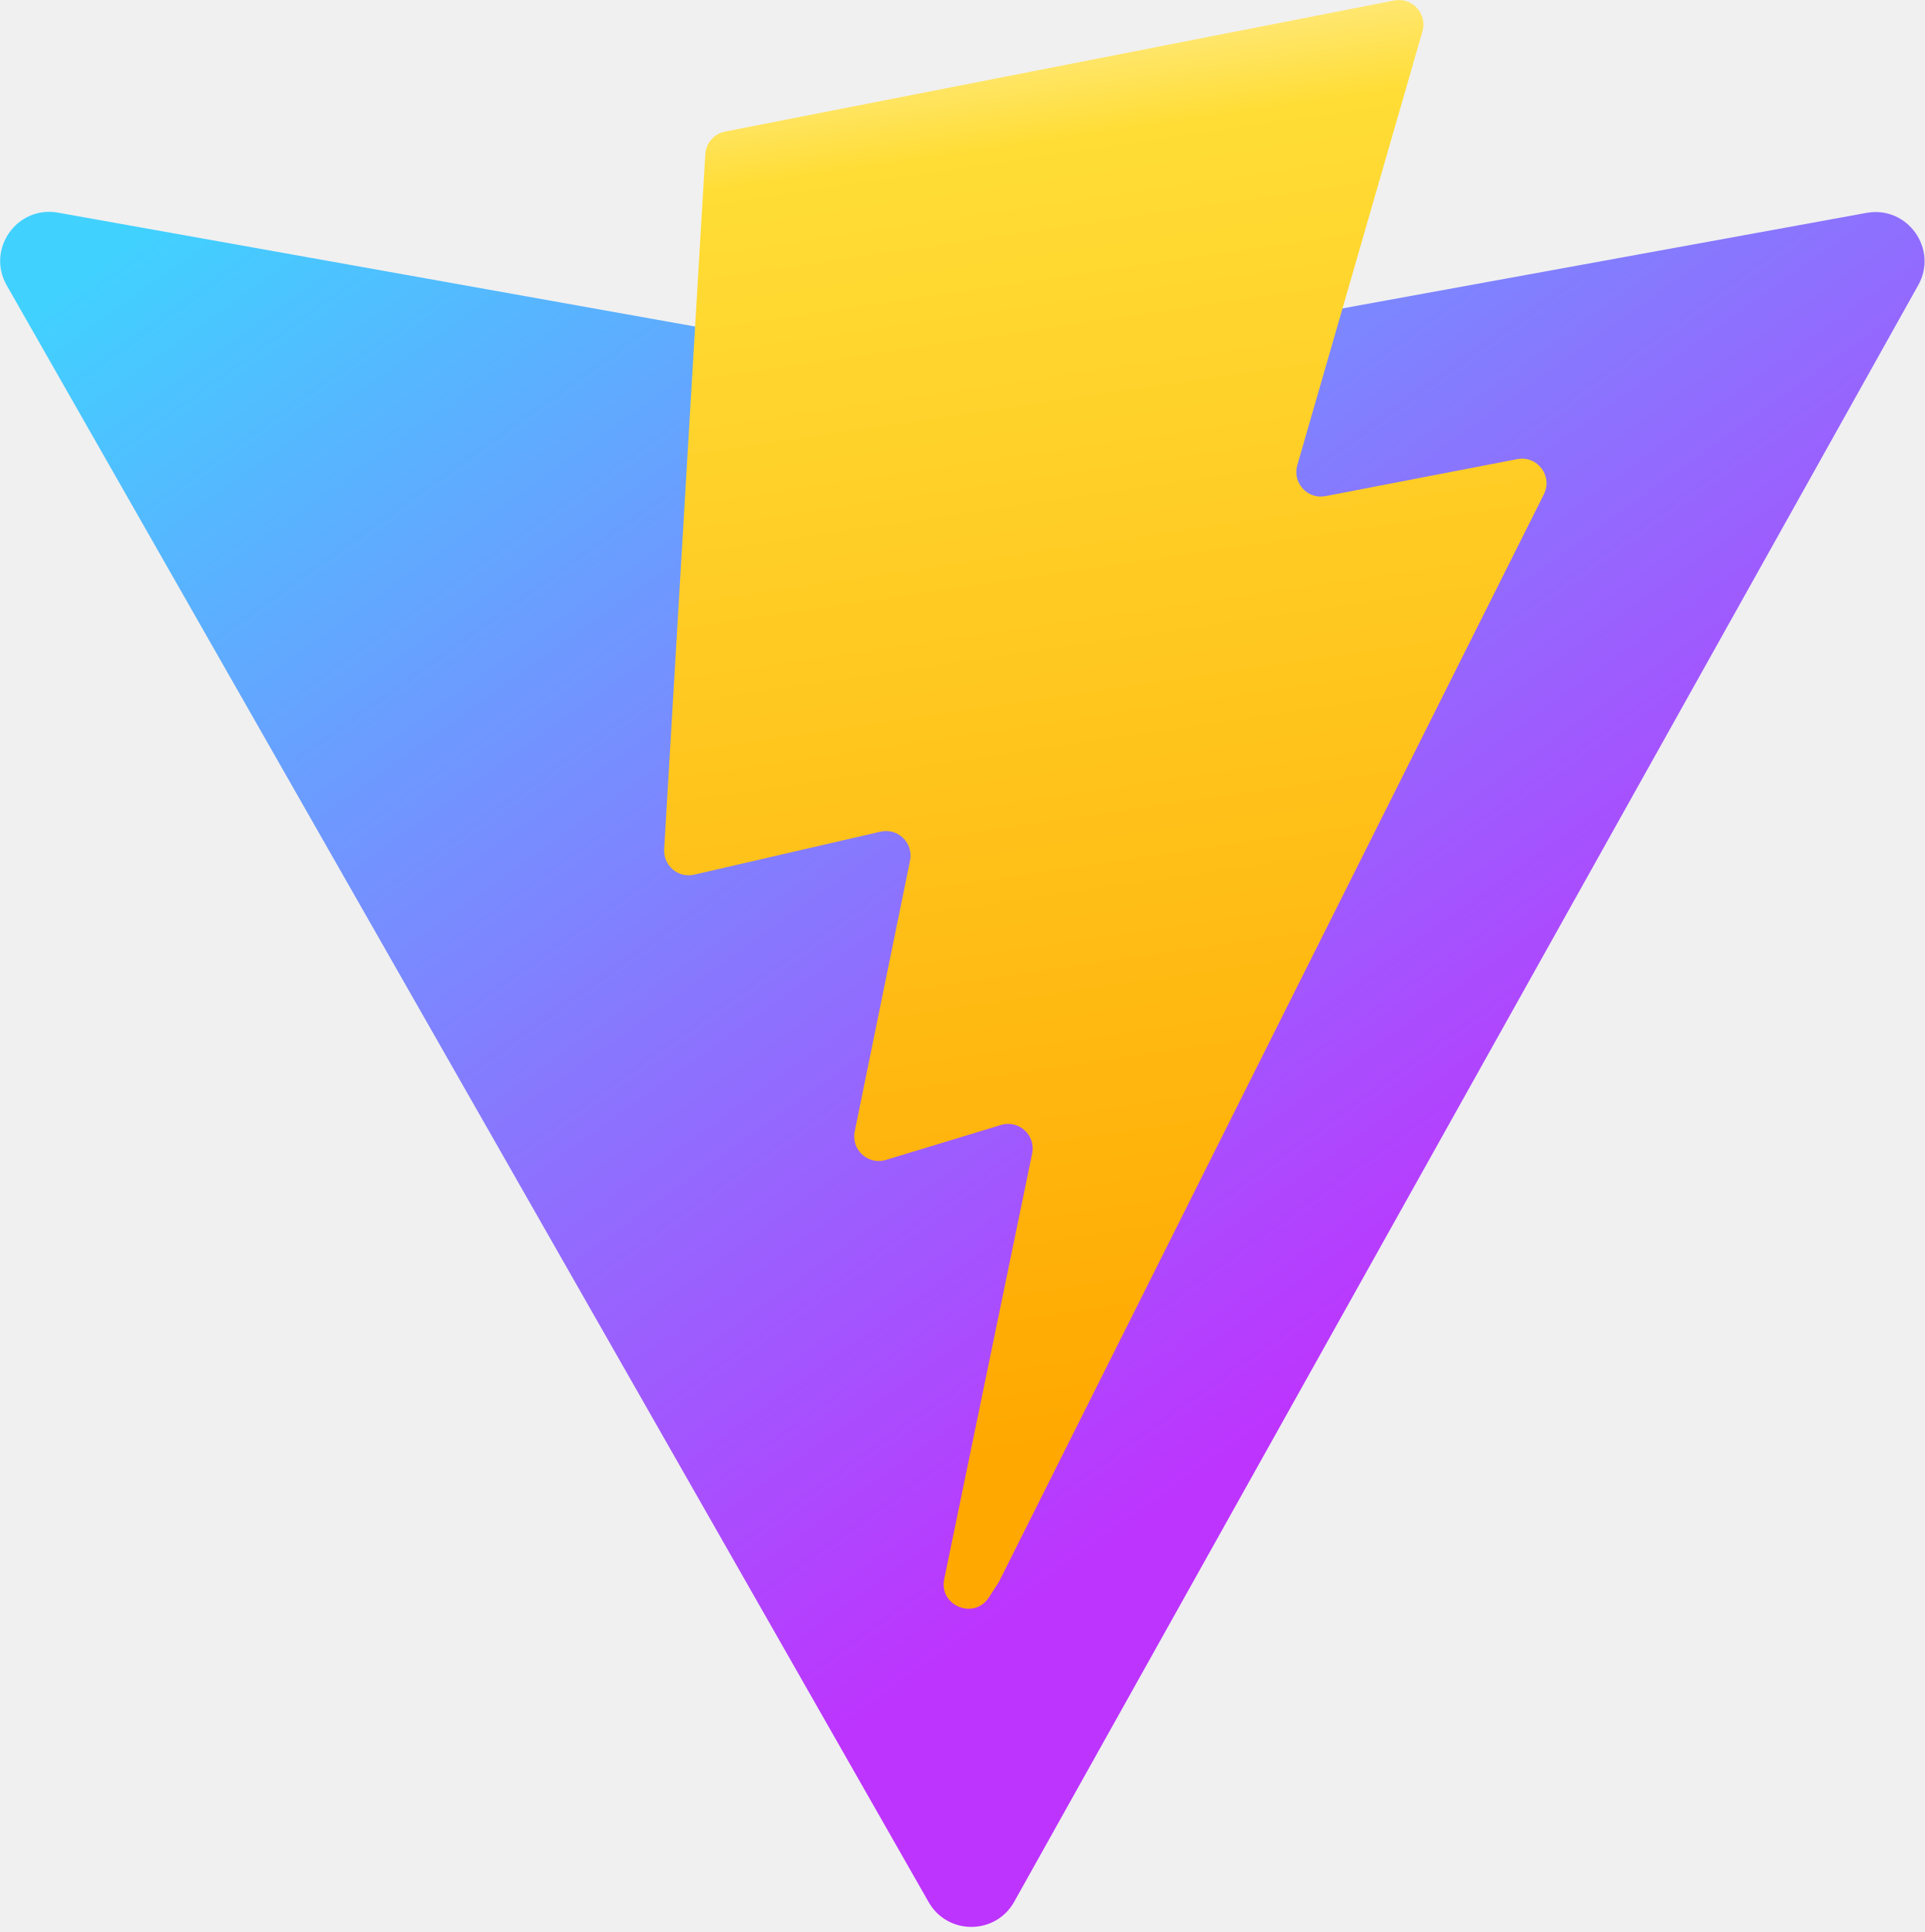
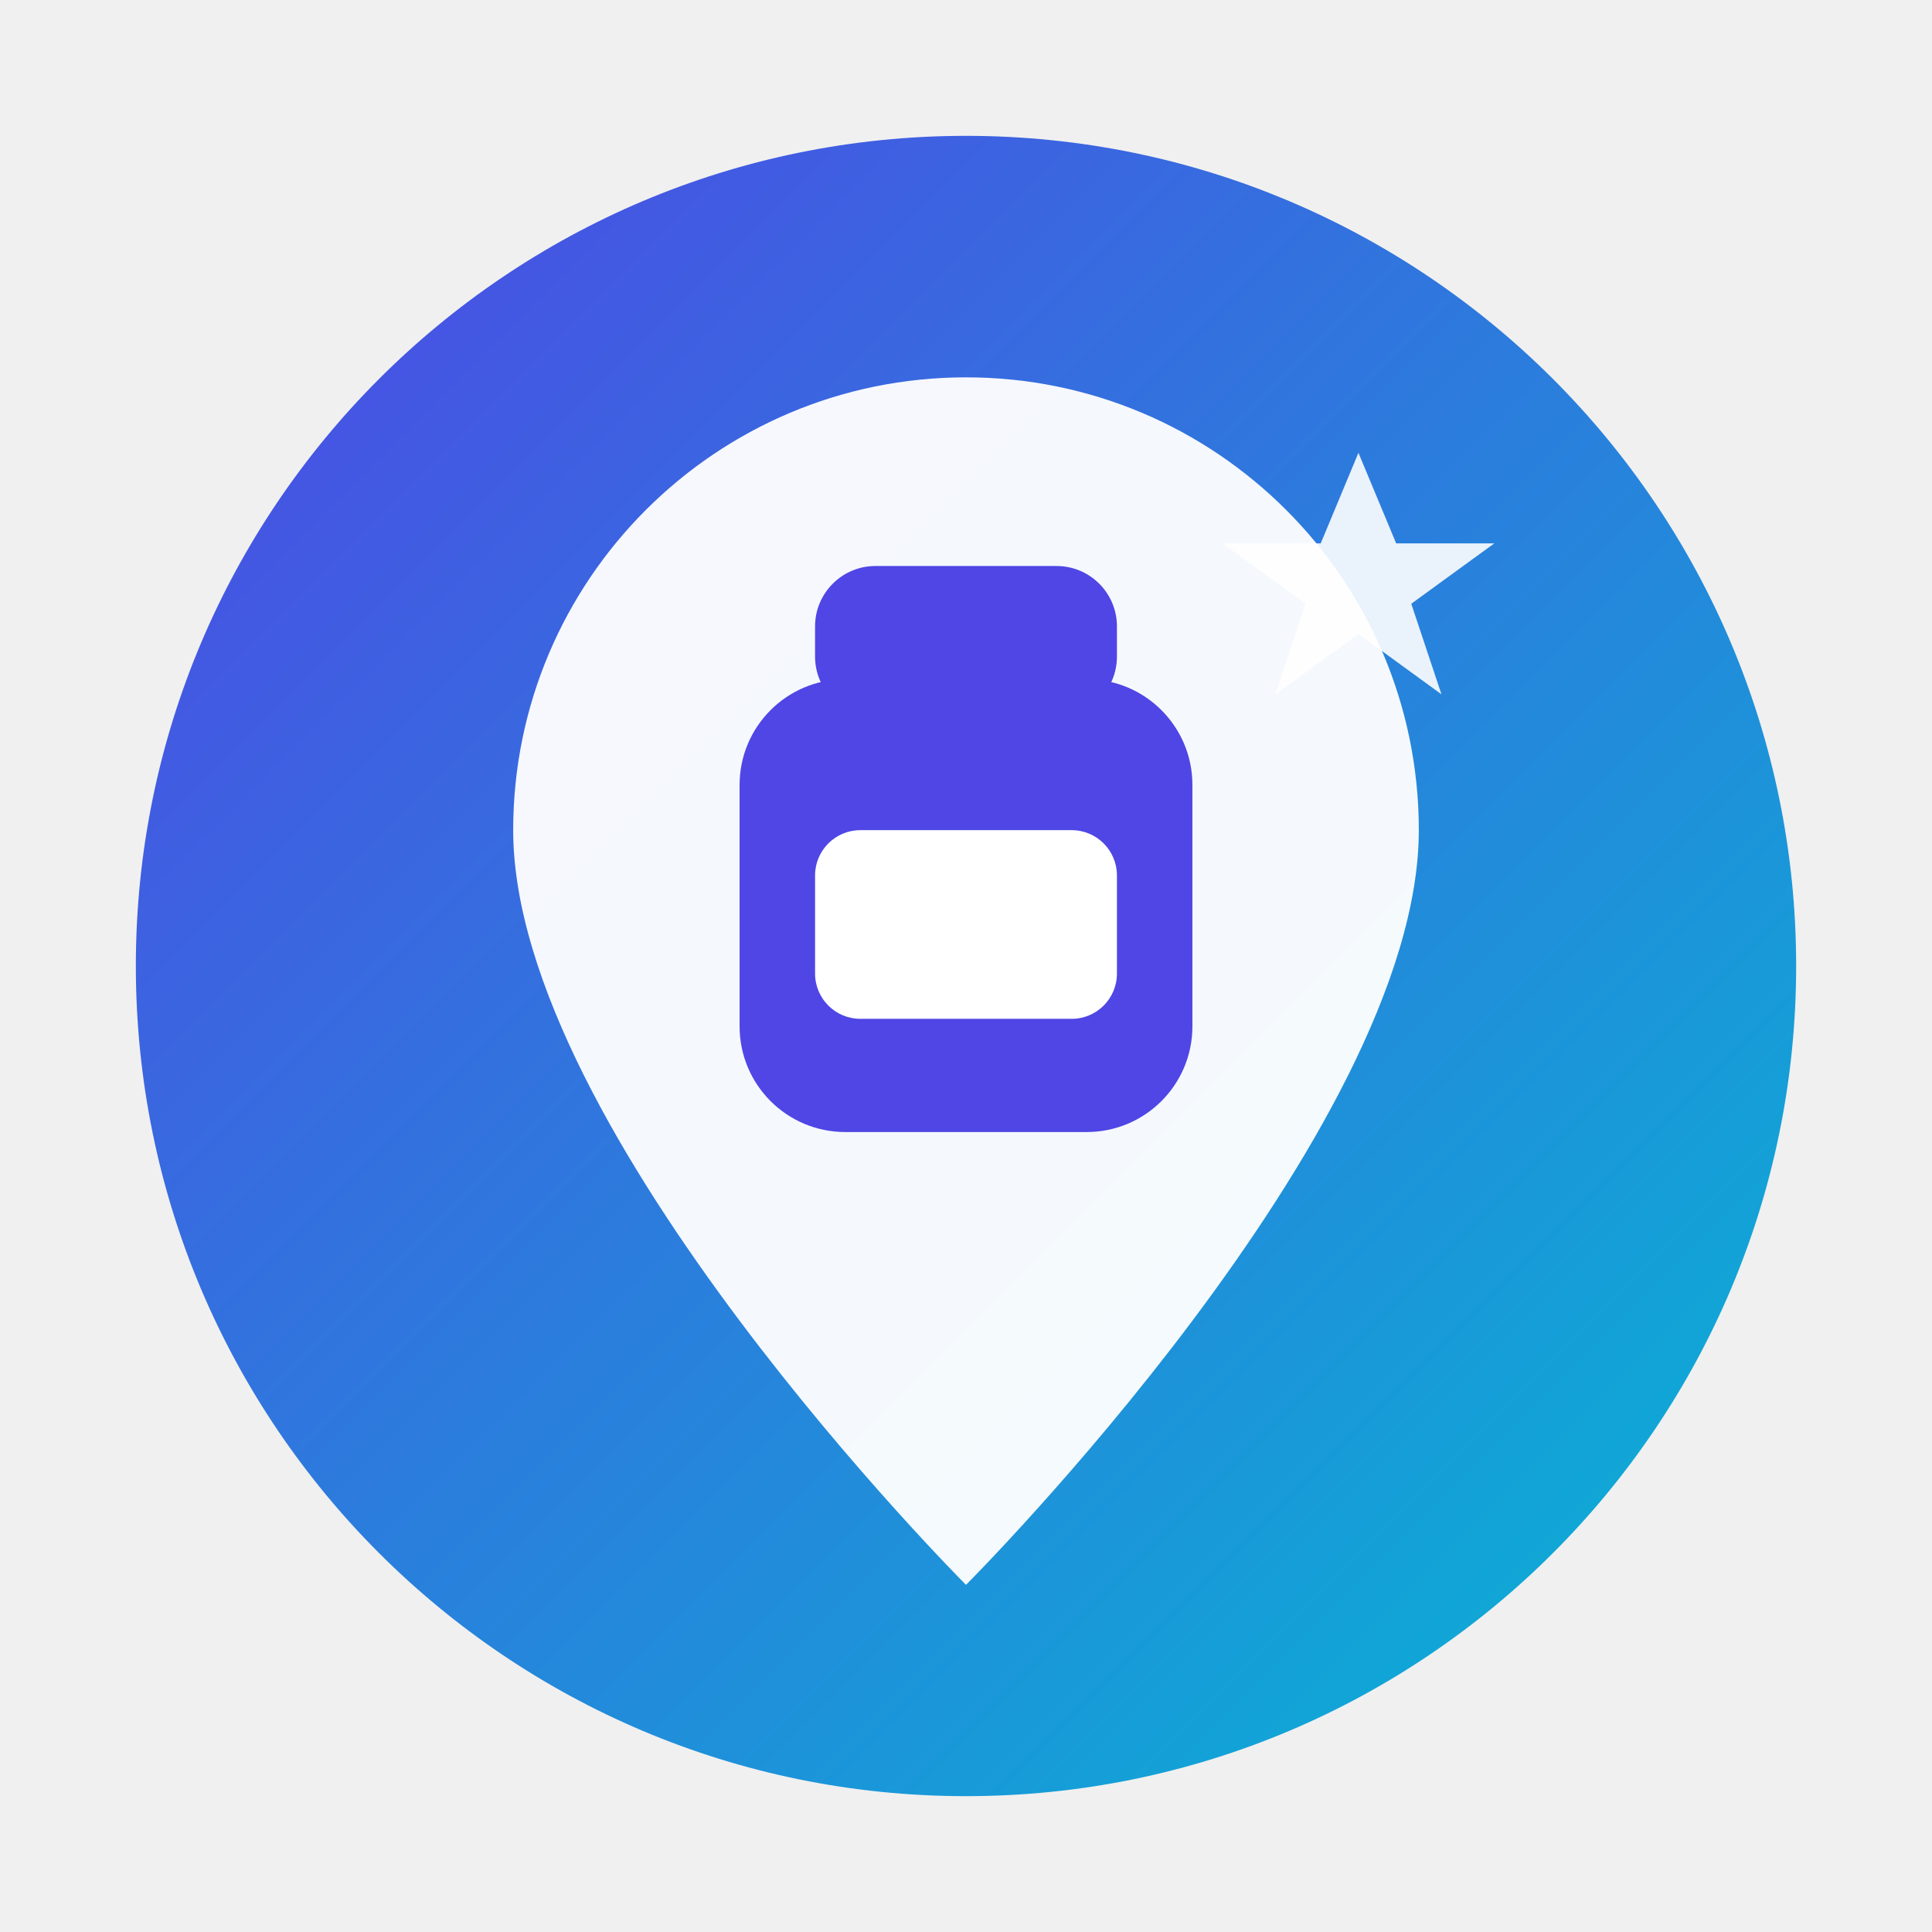
- <svg xmlns="http://www.w3.org/2000/svg" aria-hidden="true" role="img" class="iconify iconify--logos" width="31.88" height="32" preserveAspectRatio="xMidYMid meet" viewBox="0 0 256 257">
+ <svg xmlns="http://www.w3.org/2000/svg" width="256" height="256" viewBox="0 0 256 256">
  <defs>
-     <linearGradient id="IconifyId1813088fe1fbc01fb466" x1="-.828%" x2="57.636%" y1="7.652%" y2="78.411%">
-       <stop offset="0%" stop-color="#41D1FF" />
-       <stop offset="100%" stop-color="#BD34FE" />
-     </linearGradient>
-     <linearGradient id="IconifyId1813088fe1fbc01fb467" x1="43.376%" x2="50.316%" y1="2.242%" y2="89.03%">
-       <stop offset="0%" stop-color="#FFEA83" />
-       <stop offset="8.333%" stop-color="#FFDD35" />
-       <stop offset="100%" stop-color="#FFA800" />
+     <linearGradient id="grad1" x1="0%" y1="0%" x2="100%" y2="100%">
+       <stop offset="0%" style="stop-color:#4F46E5;stop-opacity:1" />
+       <stop offset="100%" style="stop-color:#06B6D4;stop-opacity:1" />
    </linearGradient>
  </defs>
-   <path fill="url(#IconifyId1813088fe1fbc01fb466)" d="M255.153 37.938L134.897 252.976c-2.483 4.44-8.862 4.466-11.382.048L.875 37.958c-2.746-4.814 1.371-10.646 6.827-9.67l120.385 21.517a6.537 6.537 0 0 0 2.322-.004l117.867-21.483c5.438-.991 9.574 4.796 6.877 9.62Z" />
-   <path fill="url(#IconifyId1813088fe1fbc01fb467)" d="M185.432.063L96.44 17.501a3.268 3.268 0 0 0-2.634 3.014l-5.474 92.456a3.268 3.268 0 0 0 3.997 3.378l24.777-5.718c2.318-.535 4.413 1.507 3.936 3.838l-7.361 36.047c-.495 2.426 1.782 4.5 4.151 3.78l15.304-4.649c2.372-.72 4.652 1.36 4.15 3.788l-11.698 56.621c-.732 3.542 3.979 5.473 5.943 2.437l1.313-2.028l72.516-144.72c1.215-2.423-.88-5.186-3.54-4.672l-25.505 4.922c-2.396.462-4.435-1.77-3.759-4.114l16.646-57.705c.677-2.35-1.37-4.583-3.769-4.113Z" />
+   <circle cx="128" cy="128" r="110" fill="url(#grad1)" />
+   <path d="M128 210 C128 210 188 150 188 110 A60 60 0 1 0 68 110 C68 150 128 210 128 210 Z" fill="white" opacity="0.95" />
+   <rect x="98" y="90" width="60" height="60" rx="14" fill="#4F46E5" />
+   <rect x="108" y="75" width="40" height="20" rx="8" fill="#4F46E5" />
+   <rect x="108" y="110" width="40" height="25" rx="6" fill="white" />
+   <polygon points="180,60 185,72 198,72 187,80 191,92 180,84 169,92 173,80 162,72 175,72" fill="white" opacity="0.9" />
</svg>
